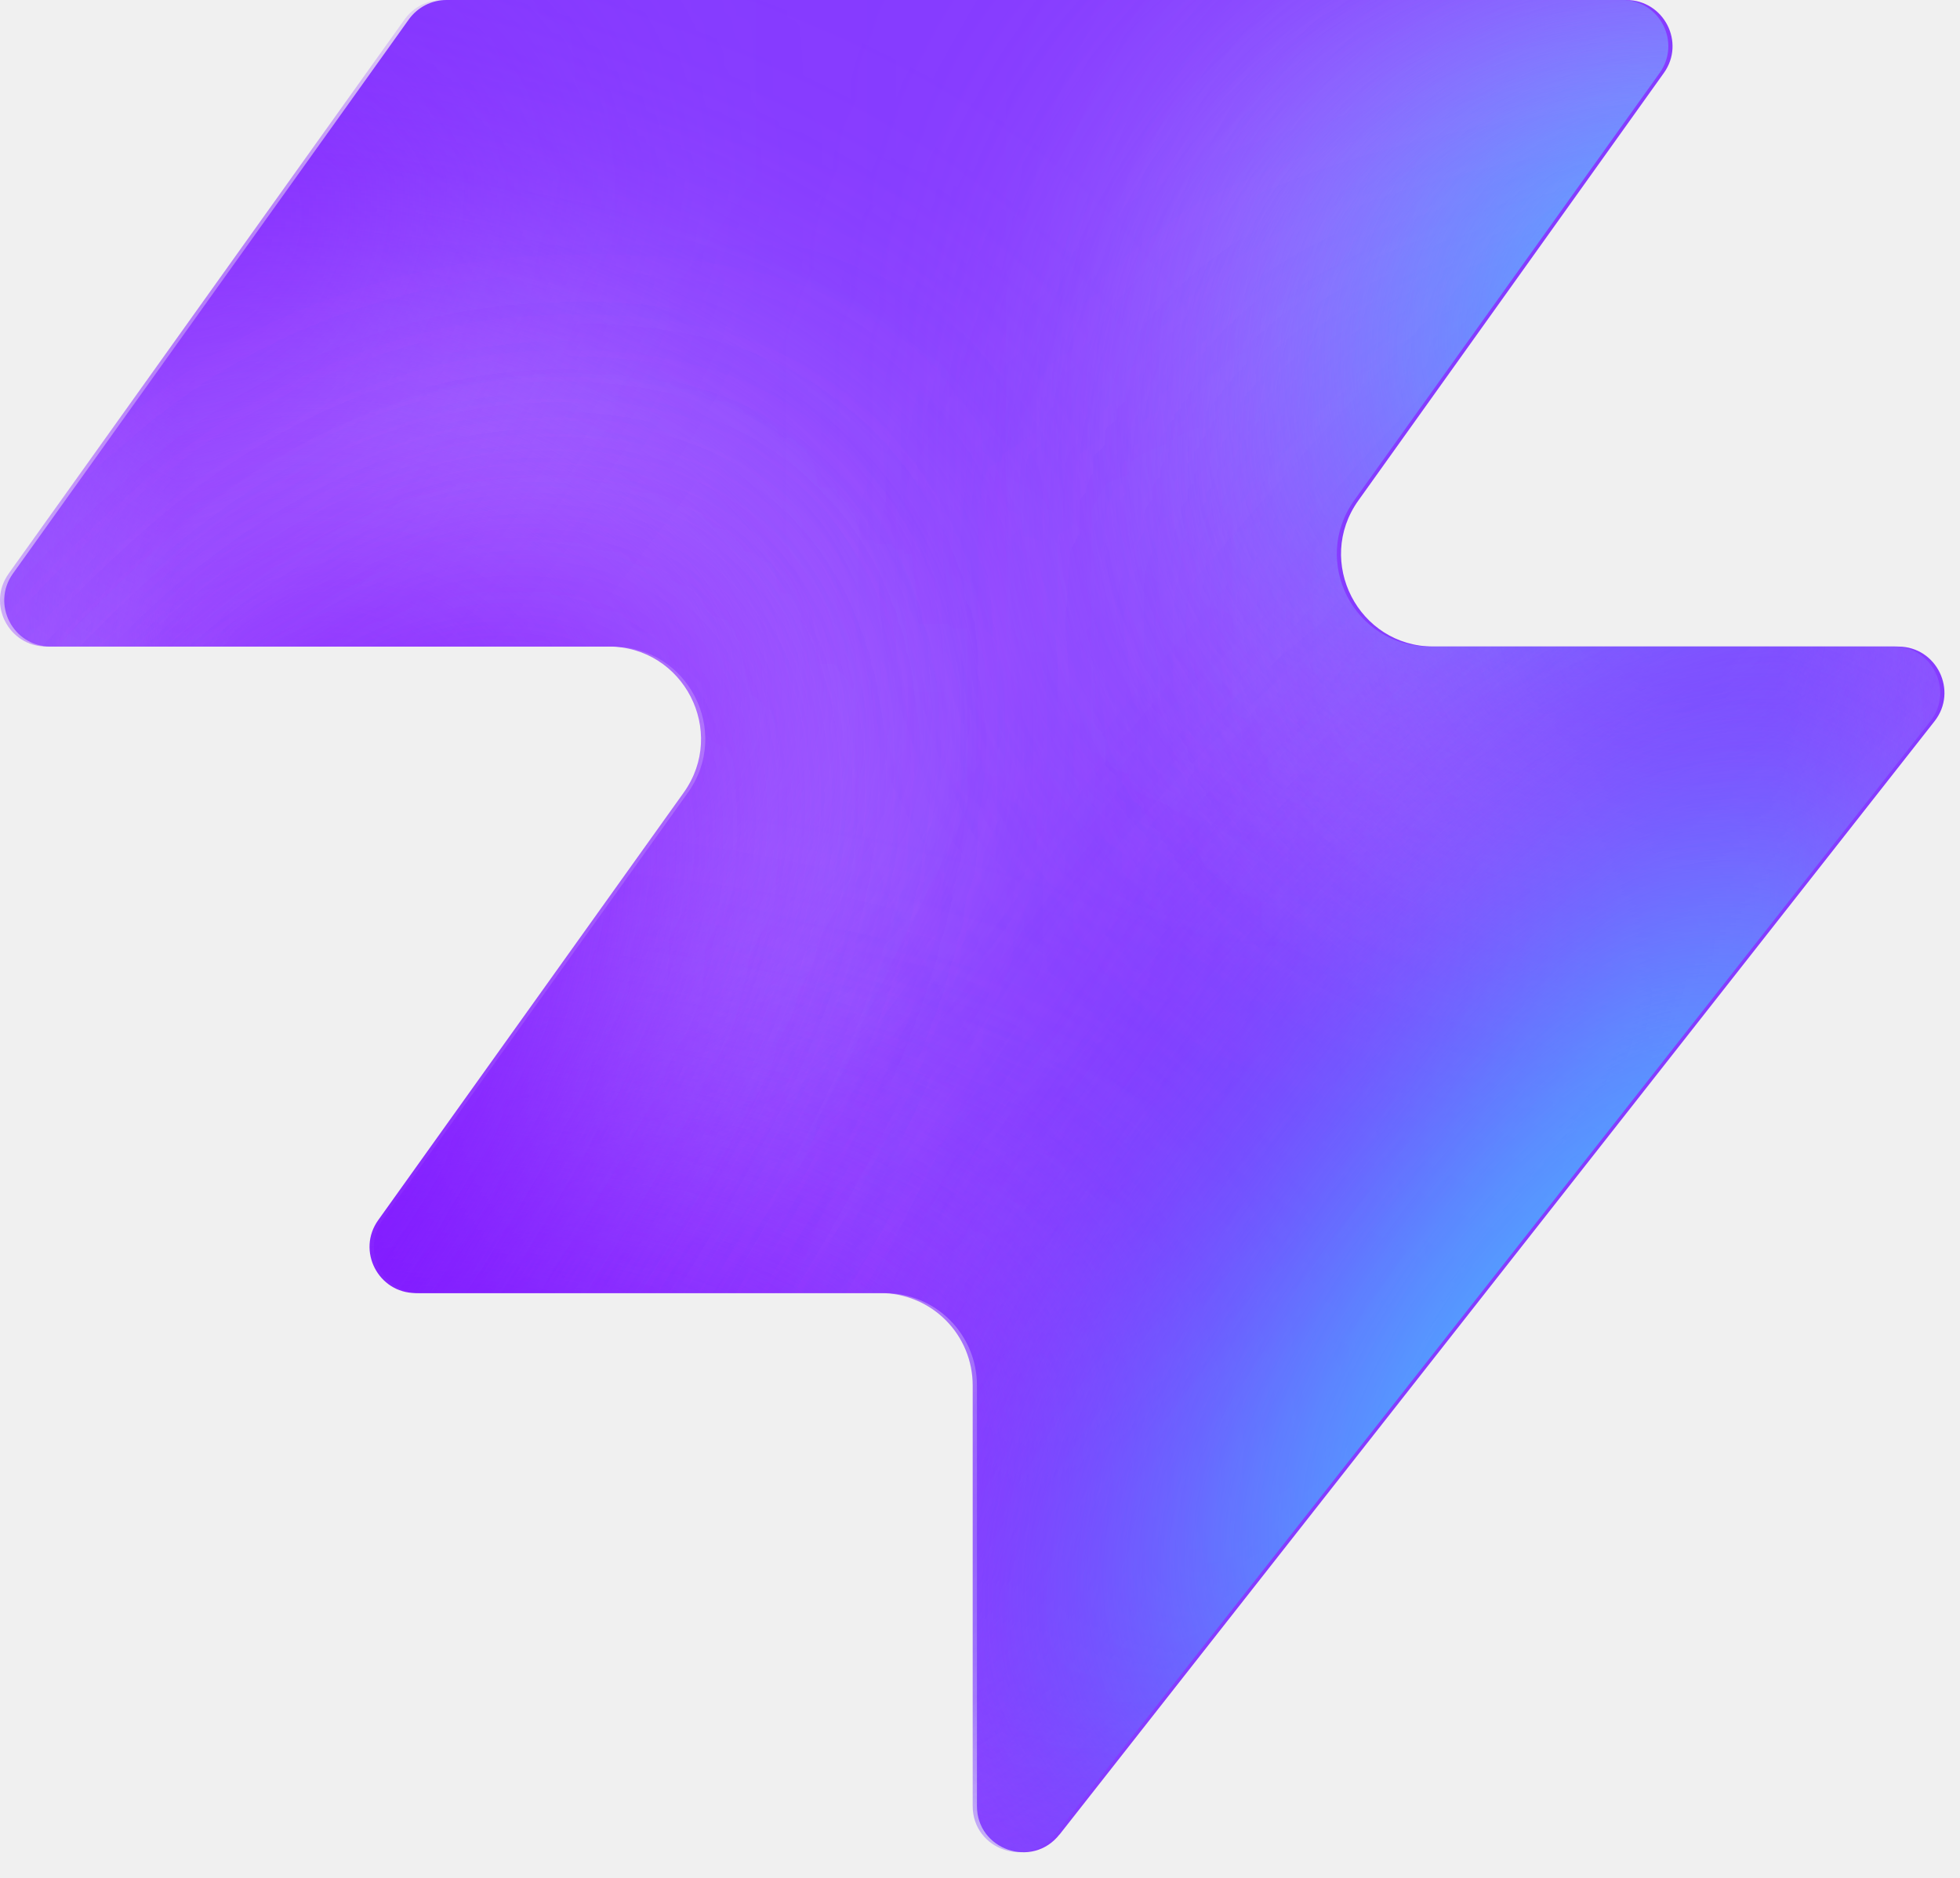
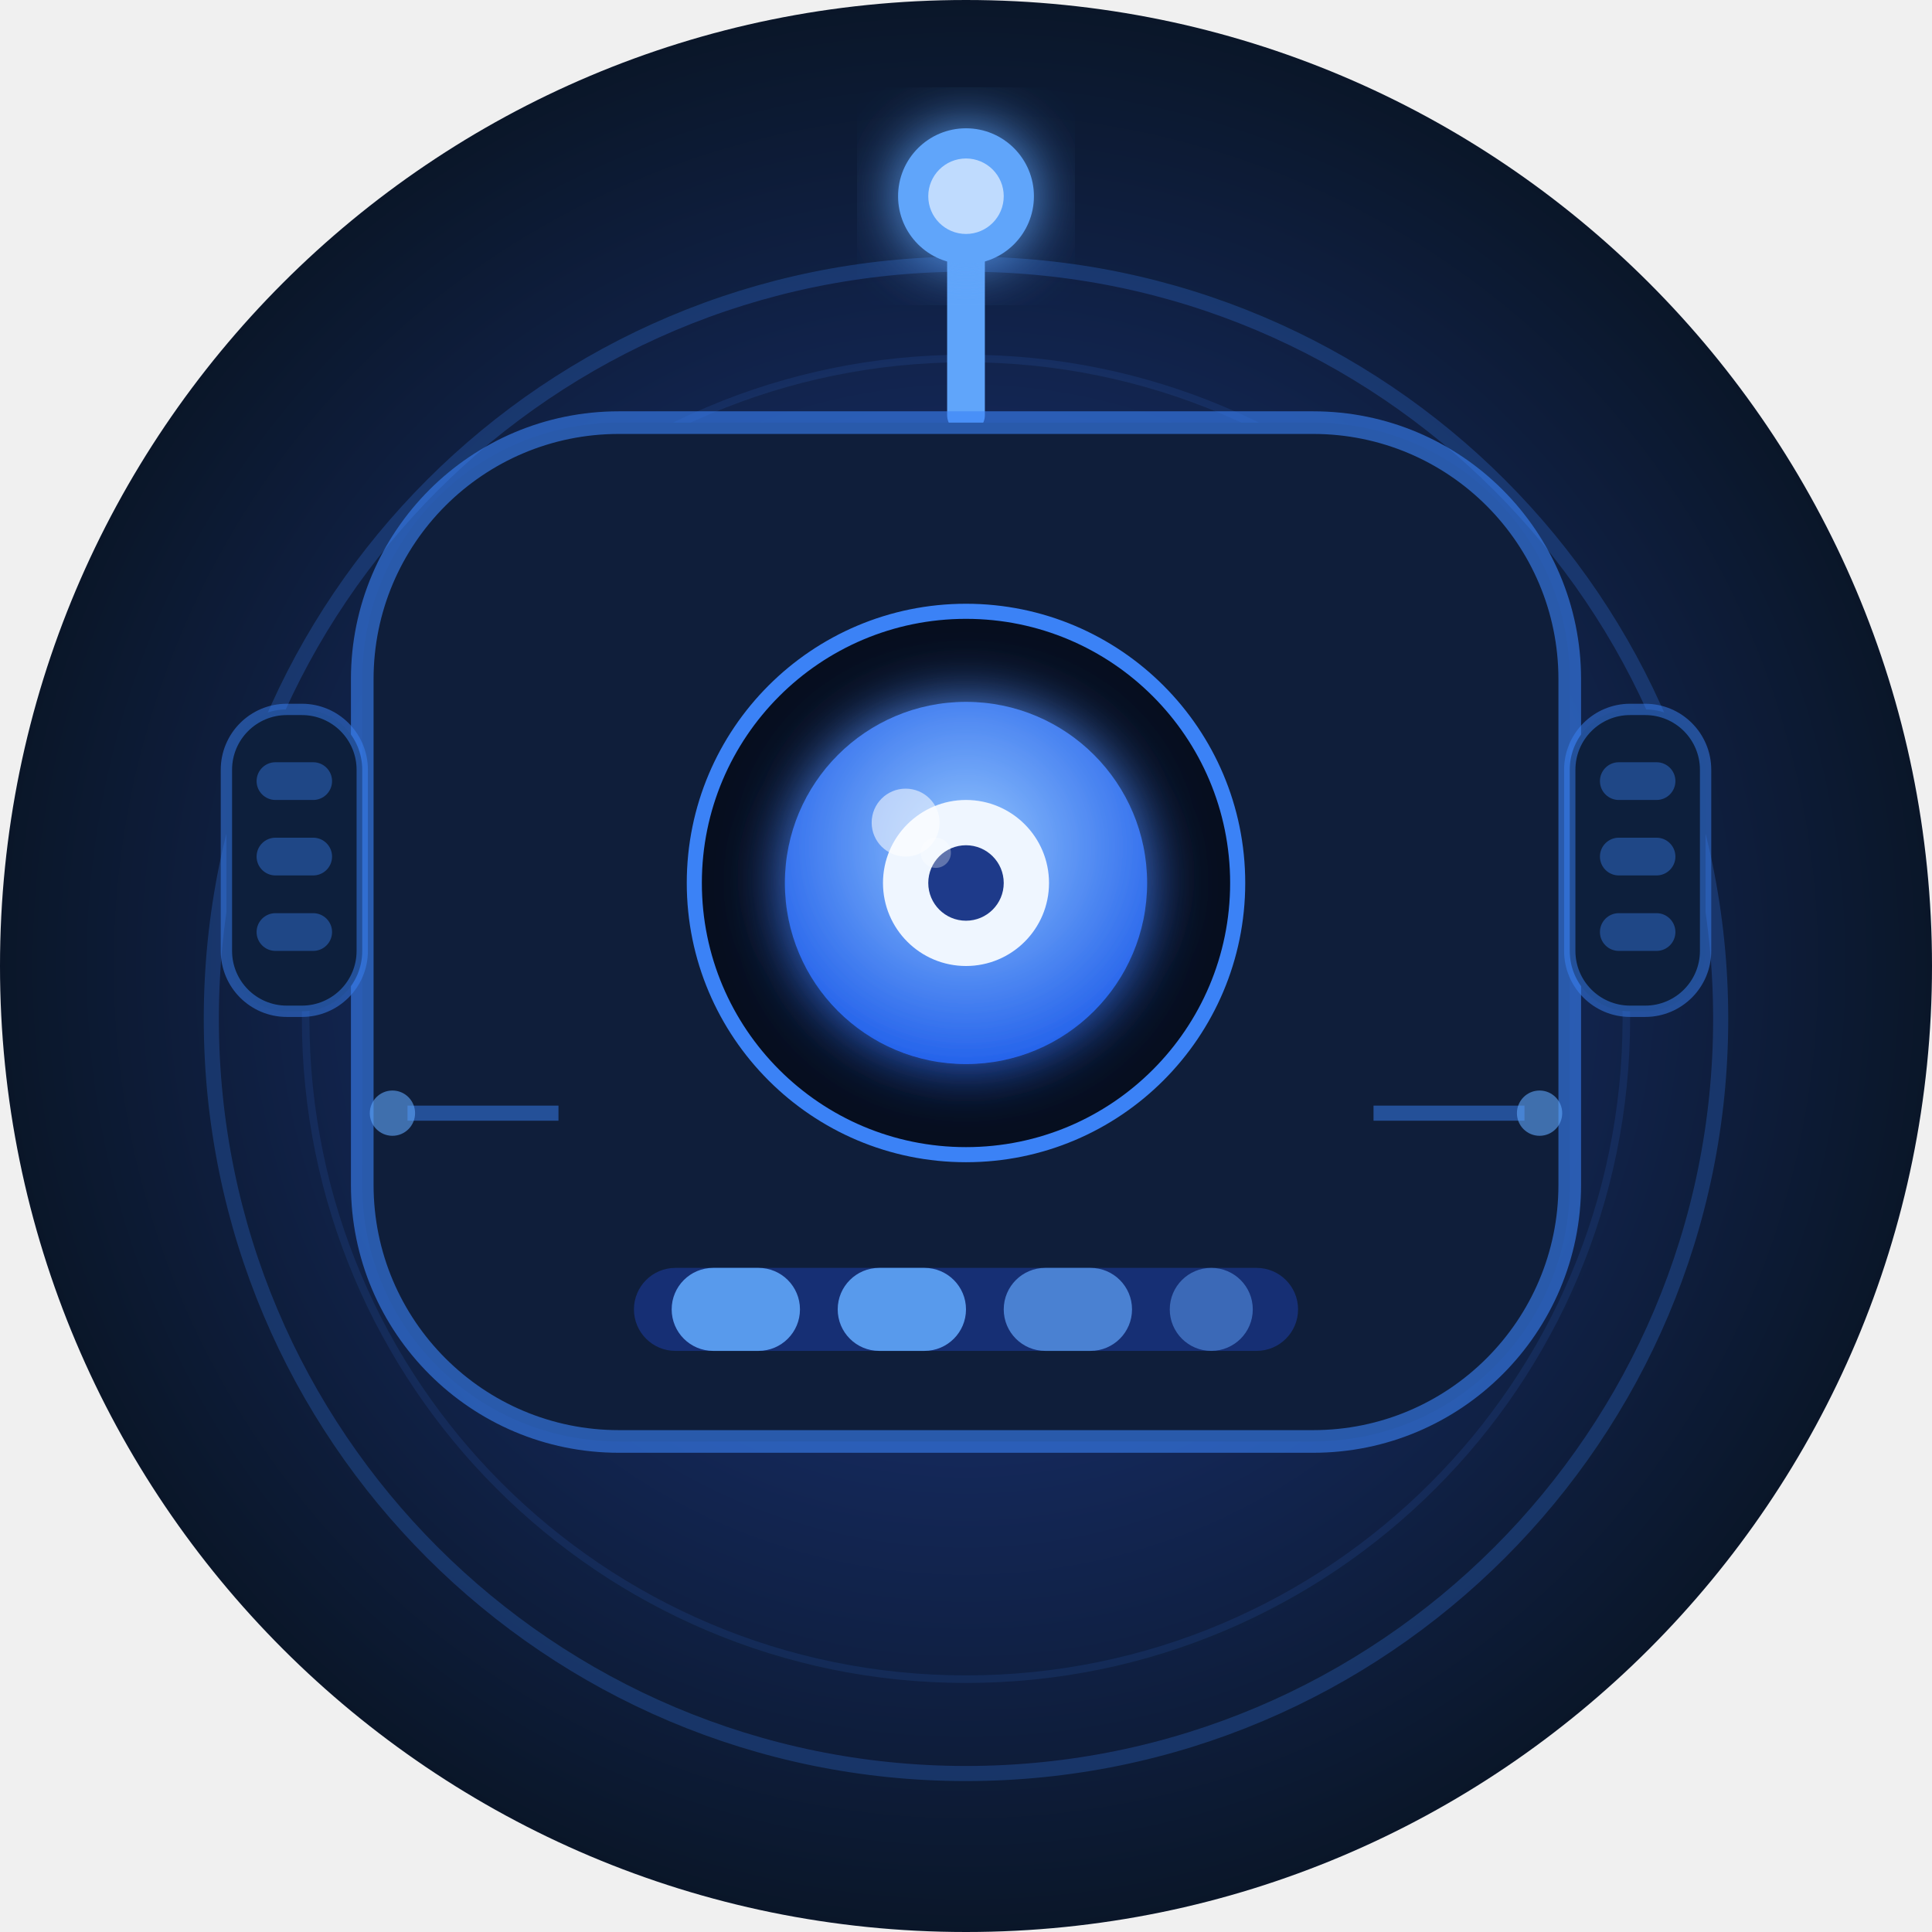
- <svg xmlns="http://www.w3.org/2000/svg" width="48" height="46" fill="none" viewBox="0 0 48 46">
-   <path fill="#863bff" d="M25.946 44.938c-.664.845-2.021.375-2.021-.698V33.937a2.26 2.26 0 0 0-2.262-2.262H10.287c-.92 0-1.456-1.04-.92-1.788l7.48-10.471c1.07-1.497 0-3.578-1.842-3.578H1.237c-.92 0-1.456-1.04-.92-1.788L10.013.474c.214-.297.556-.474.92-.474h28.894c.92 0 1.456 1.04.92 1.788l-7.48 10.471c-1.07 1.498 0 3.579 1.842 3.579h11.377c.943 0 1.473 1.088.89 1.83L25.947 44.94z" style="fill:#863bff;fill:color(display-p3 .525 .23 1);fill-opacity:1" />
-   <mask id="a" width="48" height="46" x="0" y="0" maskUnits="userSpaceOnUse" style="mask-type:alpha">
-     <path fill="#000" d="M25.842 44.938c-.664.844-2.021.375-2.021-.698V33.937a2.26 2.26 0 0 0-2.262-2.262H10.183c-.92 0-1.456-1.04-.92-1.788l7.48-10.471c1.07-1.498 0-3.579-1.842-3.579H1.133c-.92 0-1.456-1.04-.92-1.787L9.91.473c.214-.297.556-.474.92-.474h28.894c.92 0 1.456 1.04.92 1.788l-7.48 10.471c-1.07 1.498 0 3.578 1.842 3.578h11.377c.943 0 1.473 1.088.89 1.832L25.843 44.94z" style="fill:#000;fill-opacity:1" />
-   </mask>
-   <g mask="url(#a)">
-     <g filter="url(#b)">
-       <ellipse cx="5.508" cy="14.704" fill="#ede6ff" rx="5.508" ry="14.704" style="fill:#ede6ff;fill:color(display-p3 .927 .903 1);fill-opacity:1" transform="matrix(.00324 1 1 -.00324 -4.47 31.516)" />
-     </g>
-     <g filter="url(#c)">
-       <ellipse cx="10.399" cy="29.851" fill="#ede6ff" rx="10.399" ry="29.851" style="fill:#ede6ff;fill:color(display-p3 .927 .903 1);fill-opacity:1" transform="matrix(.00324 1 1 -.00324 -39.328 7.883)" />
-     </g>
-     <g filter="url(#d)">
-       <ellipse cx="5.508" cy="30.487" fill="#7e14ff" rx="5.508" ry="30.487" style="fill:#7e14ff;fill:color(display-p3 .492 .077 1);fill-opacity:1" transform="rotate(89.814 -25.913 -14.639)scale(1 -1)" />
-     </g>
-     <g filter="url(#e)">
-       <ellipse cx="5.508" cy="30.599" fill="#7e14ff" rx="5.508" ry="30.599" style="fill:#7e14ff;fill:color(display-p3 .492 .077 1);fill-opacity:1" transform="rotate(89.814 -32.644 -3.334)scale(1 -1)" />
-     </g>
-     <g filter="url(#f)">
-       <ellipse cx="5.508" cy="30.599" fill="#7e14ff" rx="5.508" ry="30.599" style="fill:#7e14ff;fill:color(display-p3 .492 .077 1);fill-opacity:1" transform="matrix(.00324 1 1 -.00324 -34.34 30.47)" />
-     </g>
-     <g filter="url(#g)">
-       <ellipse cx="14.072" cy="22.078" fill="#ede6ff" rx="14.072" ry="22.078" style="fill:#ede6ff;fill:color(display-p3 .927 .903 1);fill-opacity:1" transform="rotate(93.35 24.506 48.493)scale(-1 1)" />
-     </g>
-     <g filter="url(#h)">
-       <ellipse cx="3.47" cy="21.501" fill="#7e14ff" rx="3.47" ry="21.501" style="fill:#7e14ff;fill:color(display-p3 .492 .077 1);fill-opacity:1" transform="rotate(89.009 28.708 47.59)scale(-1 1)" />
-     </g>
-     <g filter="url(#i)">
-       <ellipse cx="3.47" cy="21.501" fill="#7e14ff" rx="3.47" ry="21.501" style="fill:#7e14ff;fill:color(display-p3 .492 .077 1);fill-opacity:1" transform="rotate(89.009 28.708 47.59)scale(-1 1)" />
-     </g>
-     <g filter="url(#j)">
-       <ellipse cx=".387" cy="8.972" fill="#7e14ff" rx="4.407" ry="29.108" style="fill:#7e14ff;fill:color(display-p3 .492 .077 1);fill-opacity:1" transform="rotate(39.51 .387 8.972)" />
-     </g>
-     <g filter="url(#k)">
-       <ellipse cx="47.523" cy="-6.092" fill="#7e14ff" rx="4.407" ry="29.108" style="fill:#7e14ff;fill:color(display-p3 .492 .077 1);fill-opacity:1" transform="rotate(37.892 47.523 -6.092)" />
-     </g>
-     <g filter="url(#l)">
-       <ellipse cx="41.412" cy="6.333" fill="#47bfff" rx="5.971" ry="9.665" style="fill:#47bfff;fill:color(display-p3 .28 .748 1);fill-opacity:1" transform="rotate(37.892 41.412 6.333)" />
-     </g>
-     <g filter="url(#m)">
-       <ellipse cx="-1.879" cy="38.332" fill="#7e14ff" rx="4.407" ry="29.108" style="fill:#7e14ff;fill:color(display-p3 .492 .077 1);fill-opacity:1" transform="rotate(37.892 -1.88 38.332)" />
-     </g>
-     <g filter="url(#n)">
-       <ellipse cx="-1.879" cy="38.332" fill="#7e14ff" rx="4.407" ry="29.108" style="fill:#7e14ff;fill:color(display-p3 .492 .077 1);fill-opacity:1" transform="rotate(37.892 -1.88 38.332)" />
-     </g>
-     <g filter="url(#o)">
-       <ellipse cx="35.651" cy="29.907" fill="#7e14ff" rx="4.407" ry="29.108" style="fill:#7e14ff;fill:color(display-p3 .492 .077 1);fill-opacity:1" transform="rotate(37.892 35.651 29.907)" />
-     </g>
-     <g filter="url(#p)">
-       <ellipse cx="38.418" cy="32.4" fill="#47bfff" rx="5.971" ry="15.297" style="fill:#47bfff;fill:color(display-p3 .28 .748 1);fill-opacity:1" transform="rotate(37.892 38.418 32.4)" />
-     </g>
-   </g>
+ <svg xmlns="http://www.w3.org/2000/svg" width="512" height="512" viewBox="0 0 512 512" fill="none">
  <defs>
-     <filter id="b" width="60.045" height="41.654" x="-19.77" y="16.149" color-interpolation-filters="sRGB" filterUnits="userSpaceOnUse">
-       <feFlood flood-opacity="0" result="BackgroundImageFix" />
-       <feBlend in="SourceGraphic" in2="BackgroundImageFix" result="shape" />
-       <feGaussianBlur result="effect1_foregroundBlur_2002_17158" stdDeviation="7.659" />
+     <radialGradient id="bg" cx="50%" cy="50%" r="50%">
+       <stop offset="0%" stop-color="#1e3a8a" />
+       <stop offset="100%" stop-color="#0a1628" />
+     </radialGradient>
+     <radialGradient id="eyeGrad" cx="50%" cy="40%" r="60%">
+       <stop offset="0%" stop-color="#93c5fd" />
+       <stop offset="100%" stop-color="#2563eb" />
+     </radialGradient>
+     <filter id="glow" x="-30%" y="-30%" width="160%" height="160%">
+       <feGaussianBlur stdDeviation="8" result="blur" />
+       <feMerge>
+         <feMergeNode in="blur" />
+         <feMergeNode in="SourceGraphic" />
+       </feMerge>
    </filter>
-     <filter id="c" width="90.34" height="51.437" x="-54.613" y="-7.533" color-interpolation-filters="sRGB" filterUnits="userSpaceOnUse">
-       <feFlood flood-opacity="0" result="BackgroundImageFix" />
-       <feBlend in="SourceGraphic" in2="BackgroundImageFix" result="shape" />
-       <feGaussianBlur result="effect1_foregroundBlur_2002_17158" stdDeviation="7.659" />
-     </filter>
-     <filter id="d" width="79.355" height="29.4" x="-49.64" y="2.03" color-interpolation-filters="sRGB" filterUnits="userSpaceOnUse">
-       <feFlood flood-opacity="0" result="BackgroundImageFix" />
-       <feBlend in="SourceGraphic" in2="BackgroundImageFix" result="shape" />
-       <feGaussianBlur result="effect1_foregroundBlur_2002_17158" stdDeviation="4.596" />
-     </filter>
-     <filter id="e" width="79.579" height="29.4" x="-45.045" y="20.029" color-interpolation-filters="sRGB" filterUnits="userSpaceOnUse">
-       <feFlood flood-opacity="0" result="BackgroundImageFix" />
-       <feBlend in="SourceGraphic" in2="BackgroundImageFix" result="shape" />
-       <feGaussianBlur result="effect1_foregroundBlur_2002_17158" stdDeviation="4.596" />
-     </filter>
-     <filter id="f" width="79.579" height="29.4" x="-43.513" y="21.178" color-interpolation-filters="sRGB" filterUnits="userSpaceOnUse">
-       <feFlood flood-opacity="0" result="BackgroundImageFix" />
-       <feBlend in="SourceGraphic" in2="BackgroundImageFix" result="shape" />
-       <feGaussianBlur result="effect1_foregroundBlur_2002_17158" stdDeviation="4.596" />
-     </filter>
-     <filter id="g" width="74.749" height="58.852" x="15.756" y="-17.901" color-interpolation-filters="sRGB" filterUnits="userSpaceOnUse">
-       <feFlood flood-opacity="0" result="BackgroundImageFix" />
-       <feBlend in="SourceGraphic" in2="BackgroundImageFix" result="shape" />
-       <feGaussianBlur result="effect1_foregroundBlur_2002_17158" stdDeviation="7.659" />
-     </filter>
-     <filter id="h" width="61.377" height="25.362" x="23.548" y="2.284" color-interpolation-filters="sRGB" filterUnits="userSpaceOnUse">
-       <feFlood flood-opacity="0" result="BackgroundImageFix" />
-       <feBlend in="SourceGraphic" in2="BackgroundImageFix" result="shape" />
-       <feGaussianBlur result="effect1_foregroundBlur_2002_17158" stdDeviation="4.596" />
-     </filter>
-     <filter id="i" width="61.377" height="25.362" x="23.548" y="2.284" color-interpolation-filters="sRGB" filterUnits="userSpaceOnUse">
-       <feFlood flood-opacity="0" result="BackgroundImageFix" />
-       <feBlend in="SourceGraphic" in2="BackgroundImageFix" result="shape" />
-       <feGaussianBlur result="effect1_foregroundBlur_2002_17158" stdDeviation="4.596" />
-     </filter>
-     <filter id="j" width="56.045" height="63.649" x="-27.636" y="-22.853" color-interpolation-filters="sRGB" filterUnits="userSpaceOnUse">
-       <feFlood flood-opacity="0" result="BackgroundImageFix" />
-       <feBlend in="SourceGraphic" in2="BackgroundImageFix" result="shape" />
-       <feGaussianBlur result="effect1_foregroundBlur_2002_17158" stdDeviation="4.596" />
-     </filter>
-     <filter id="k" width="54.814" height="64.646" x="20.116" y="-38.415" color-interpolation-filters="sRGB" filterUnits="userSpaceOnUse">
-       <feFlood flood-opacity="0" result="BackgroundImageFix" />
-       <feBlend in="SourceGraphic" in2="BackgroundImageFix" result="shape" />
-       <feGaussianBlur result="effect1_foregroundBlur_2002_17158" stdDeviation="4.596" />
-     </filter>
-     <filter id="l" width="33.541" height="35.313" x="24.641" y="-11.323" color-interpolation-filters="sRGB" filterUnits="userSpaceOnUse">
-       <feFlood flood-opacity="0" result="BackgroundImageFix" />
-       <feBlend in="SourceGraphic" in2="BackgroundImageFix" result="shape" />
-       <feGaussianBlur result="effect1_foregroundBlur_2002_17158" stdDeviation="4.596" />
-     </filter>
-     <filter id="m" width="54.814" height="64.646" x="-29.286" y="6.009" color-interpolation-filters="sRGB" filterUnits="userSpaceOnUse">
-       <feFlood flood-opacity="0" result="BackgroundImageFix" />
-       <feBlend in="SourceGraphic" in2="BackgroundImageFix" result="shape" />
-       <feGaussianBlur result="effect1_foregroundBlur_2002_17158" stdDeviation="4.596" />
-     </filter>
-     <filter id="n" width="54.814" height="64.646" x="-29.286" y="6.009" color-interpolation-filters="sRGB" filterUnits="userSpaceOnUse">
-       <feFlood flood-opacity="0" result="BackgroundImageFix" />
-       <feBlend in="SourceGraphic" in2="BackgroundImageFix" result="shape" />
-       <feGaussianBlur result="effect1_foregroundBlur_2002_17158" stdDeviation="4.596" />
-     </filter>
-     <filter id="o" width="54.814" height="64.646" x="8.244" y="-2.416" color-interpolation-filters="sRGB" filterUnits="userSpaceOnUse">
-       <feFlood flood-opacity="0" result="BackgroundImageFix" />
-       <feBlend in="SourceGraphic" in2="BackgroundImageFix" result="shape" />
-       <feGaussianBlur result="effect1_foregroundBlur_2002_17158" stdDeviation="4.596" />
-     </filter>
-     <filter id="p" width="39.409" height="43.623" x="18.713" y="10.588" color-interpolation-filters="sRGB" filterUnits="userSpaceOnUse">
-       <feFlood flood-opacity="0" result="BackgroundImageFix" />
-       <feBlend in="SourceGraphic" in2="BackgroundImageFix" result="shape" />
-       <feGaussianBlur result="effect1_foregroundBlur_2002_17158" stdDeviation="4.596" />
+     <filter id="softglow" x="-20%" y="-20%" width="140%" height="140%">
+       <feGaussianBlur stdDeviation="12" result="blur" />
+       <feMerge>
+         <feMergeNode in="blur" />
+         <feMergeNode in="SourceGraphic" />
+       </feMerge>
    </filter>
  </defs>
+   <circle cx="256" cy="256" r="256" fill="url(#bg)" />
+   <circle cx="256" cy="270" r="200" stroke="#3b82f6" stroke-width="4" stroke-opacity="0.25" fill="none" />
+   <circle cx="256" cy="270" r="175" stroke="#3b82f6" stroke-width="2" stroke-opacity="0.12" fill="none" />
+   <line x1="256" y1="68" x2="256" y2="110" stroke="#60a5fa" stroke-width="10" stroke-linecap="round" />
+   <circle cx="256" cy="52" r="18" fill="#60a5fa" filter="url(#glow)" />
+   <circle cx="256" cy="52" r="10" fill="#bfdbfe" />
+   <rect x="96" y="112" width="320" height="270" rx="68" ry="68" fill="#0f1e3a" stroke="#3b82f6" stroke-width="6" stroke-opacity="0.6" />
+   <circle cx="256" cy="234" r="72" fill="#060e1f" stroke="#3b82f6" stroke-width="4" />
+   <circle cx="256" cy="234" r="48" fill="url(#eyeGrad)" filter="url(#glow)" />
+   <circle cx="256" cy="234" r="22" fill="#eff6ff" />
+   <circle cx="256" cy="234" r="10" fill="#1e3a8a" />
+   <circle cx="240" cy="218" r="9" fill="white" fill-opacity="0.55" />
+   <circle cx="248" cy="226" r="4" fill="white" fill-opacity="0.3" />
+   <rect x="168" y="336" width="176" height="22" rx="11" fill="#1e40af" fill-opacity="0.5" />
+   <rect x="178" y="336" width="34" height="22" rx="11" fill="#60a5fa" fill-opacity="0.9" />
+   <rect x="222" y="336" width="34" height="22" rx="11" fill="#60a5fa" fill-opacity="0.9" />
+   <rect x="266" y="336" width="34" height="22" rx="11" fill="#60a5fa" fill-opacity="0.7" />
+   <rect x="310" y="336" width="22" height="22" rx="11" fill="#60a5fa" fill-opacity="0.5" />
+   <rect x="60" y="188" width="36" height="80" rx="16" fill="#0d1f3c" stroke="#3b82f6" stroke-width="3" stroke-opacity="0.5" />
+   <rect x="68" y="202" width="20" height="10" rx="5" fill="#3b82f6" fill-opacity="0.4" />
+   <rect x="68" y="222" width="20" height="10" rx="5" fill="#3b82f6" fill-opacity="0.4" />
+   <rect x="68" y="242" width="20" height="10" rx="5" fill="#3b82f6" fill-opacity="0.4" />
+   <rect x="416" y="188" width="36" height="80" rx="16" fill="#0d1f3c" stroke="#3b82f6" stroke-width="3" stroke-opacity="0.5" />
+   <rect x="424" y="202" width="20" height="10" rx="5" fill="#3b82f6" fill-opacity="0.4" />
+   <rect x="424" y="222" width="20" height="10" rx="5" fill="#3b82f6" fill-opacity="0.4" />
+   <rect x="424" y="242" width="20" height="10" rx="5" fill="#3b82f6" fill-opacity="0.4" />
+   <line x1="108" y1="295" x2="148" y2="295" stroke="#3b82f6" stroke-width="4" stroke-opacity="0.5" />
+   <circle cx="104" cy="295" r="6" fill="#60a5fa" fill-opacity="0.6" />
+   <line x1="364" y1="295" x2="404" y2="295" stroke="#3b82f6" stroke-width="4" stroke-opacity="0.5" />
+   <circle cx="408" cy="295" r="6" fill="#60a5fa" fill-opacity="0.6" />
</svg>
